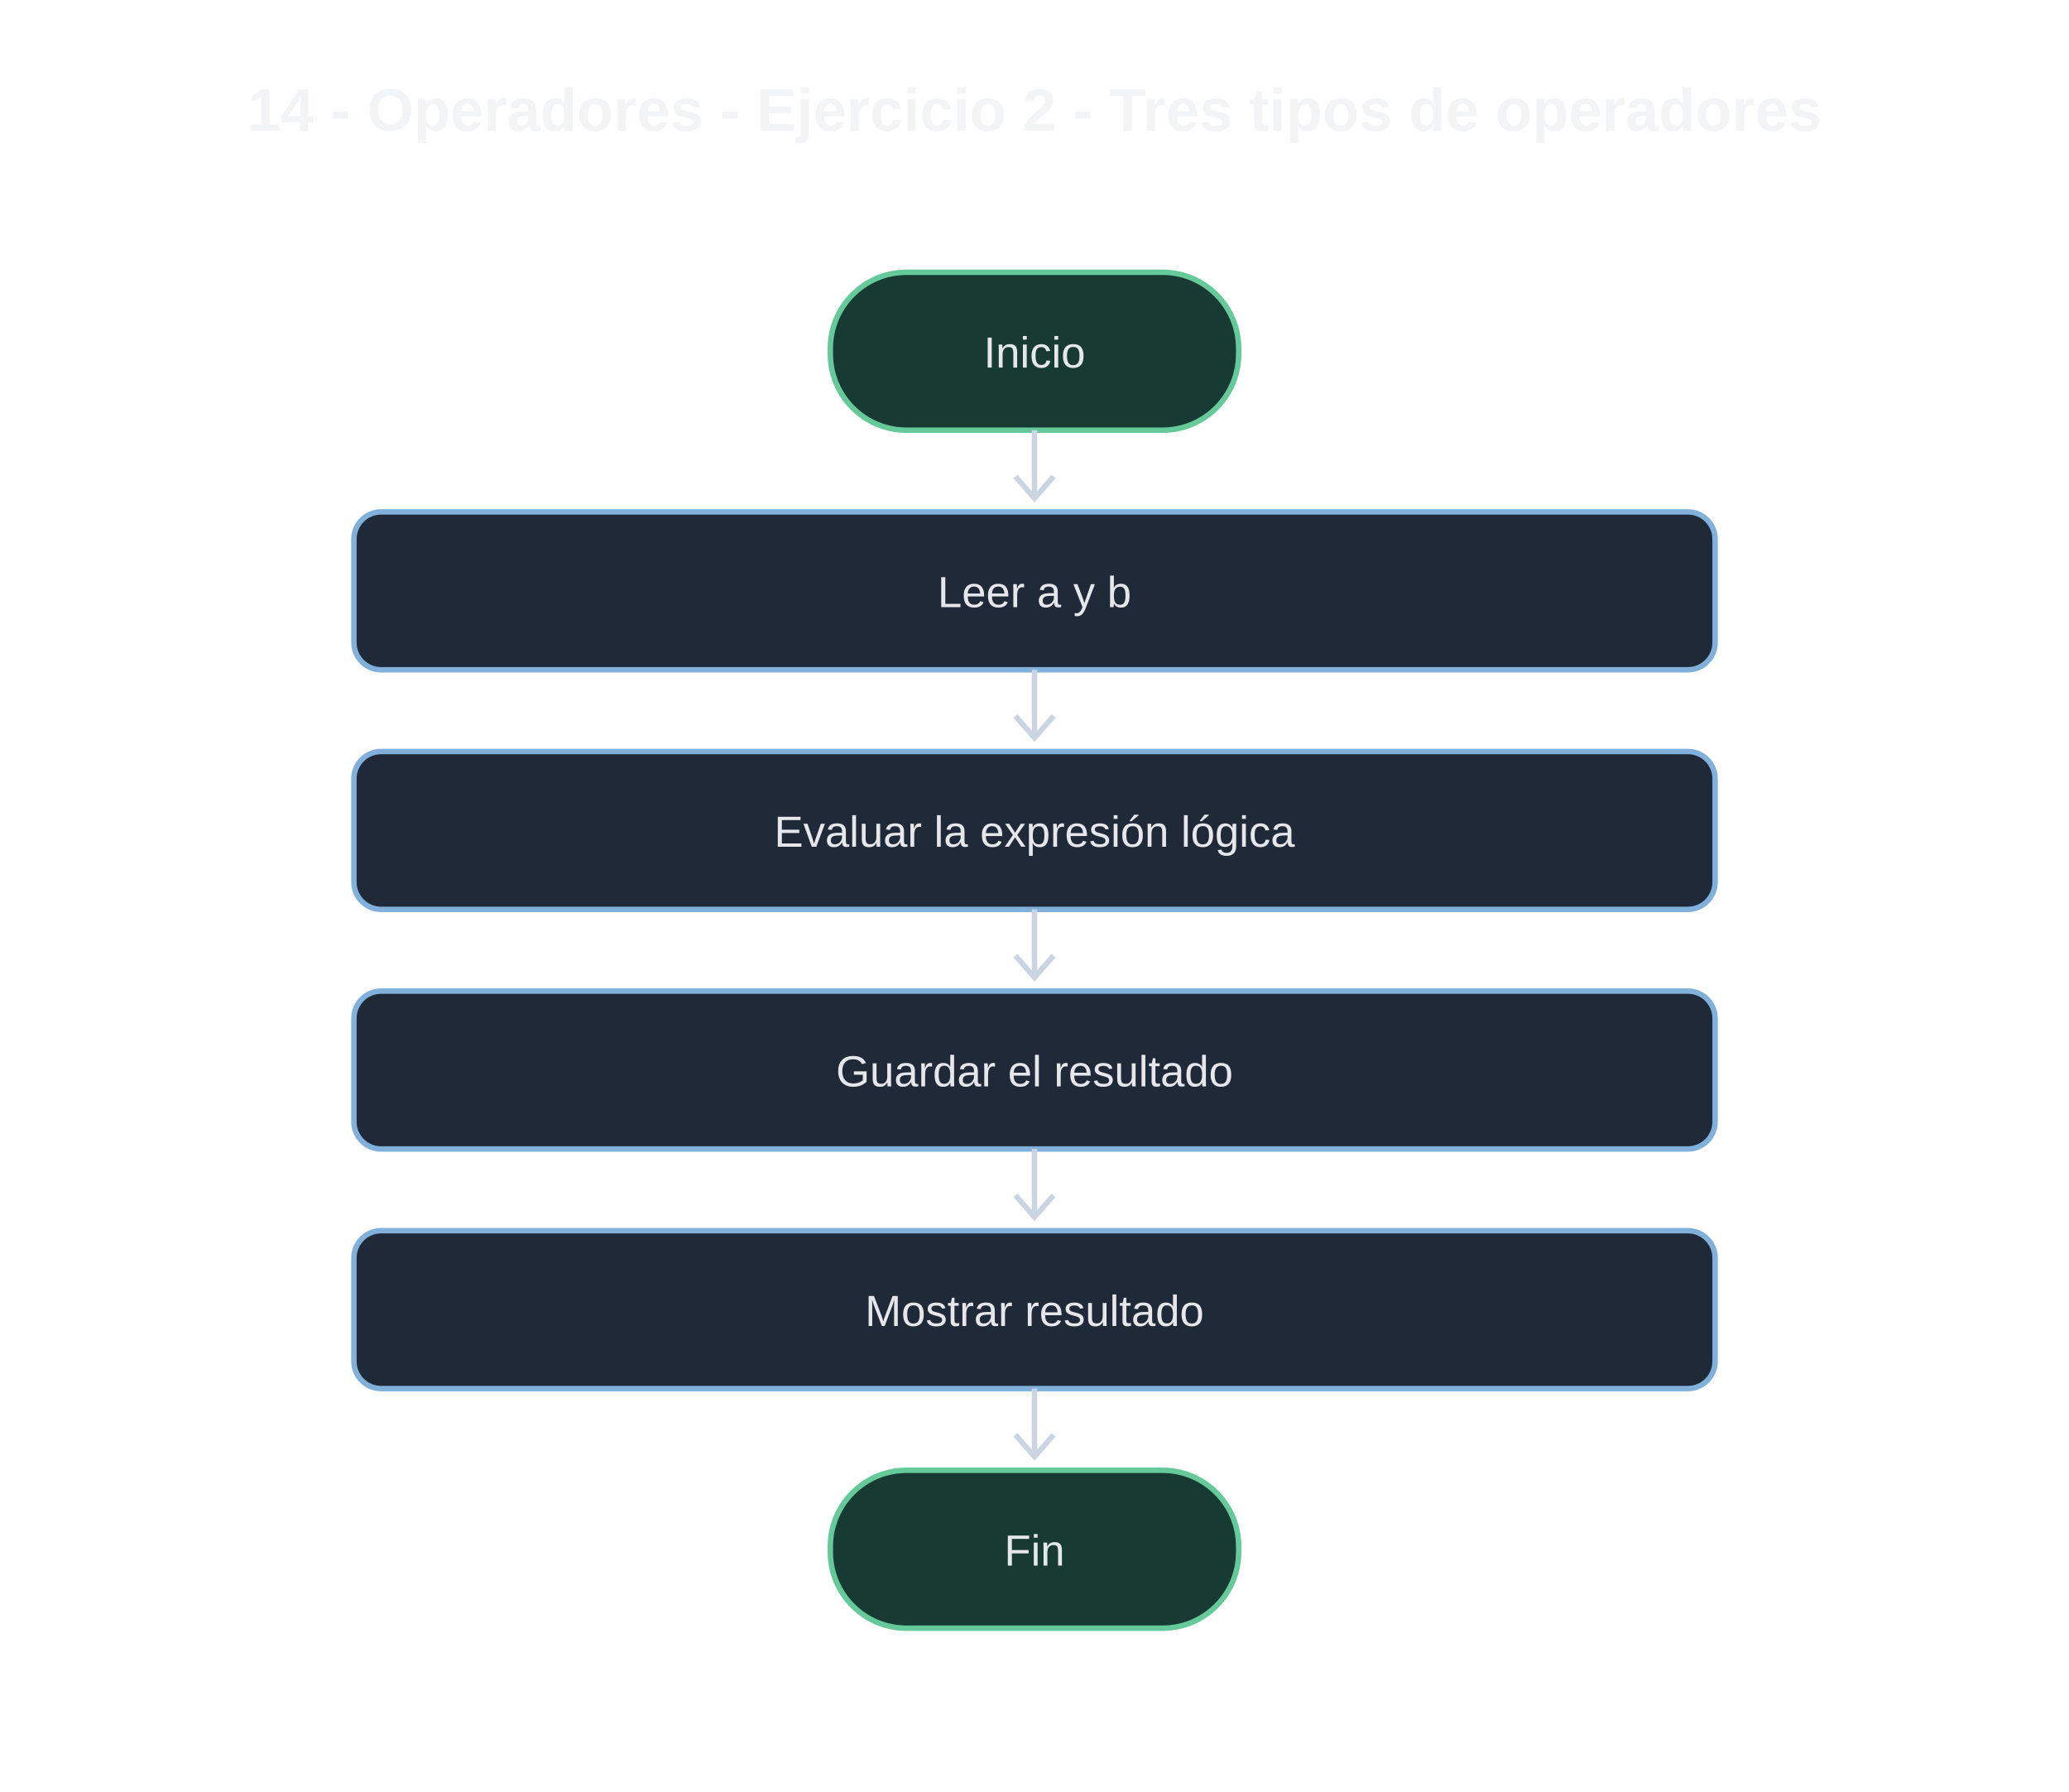
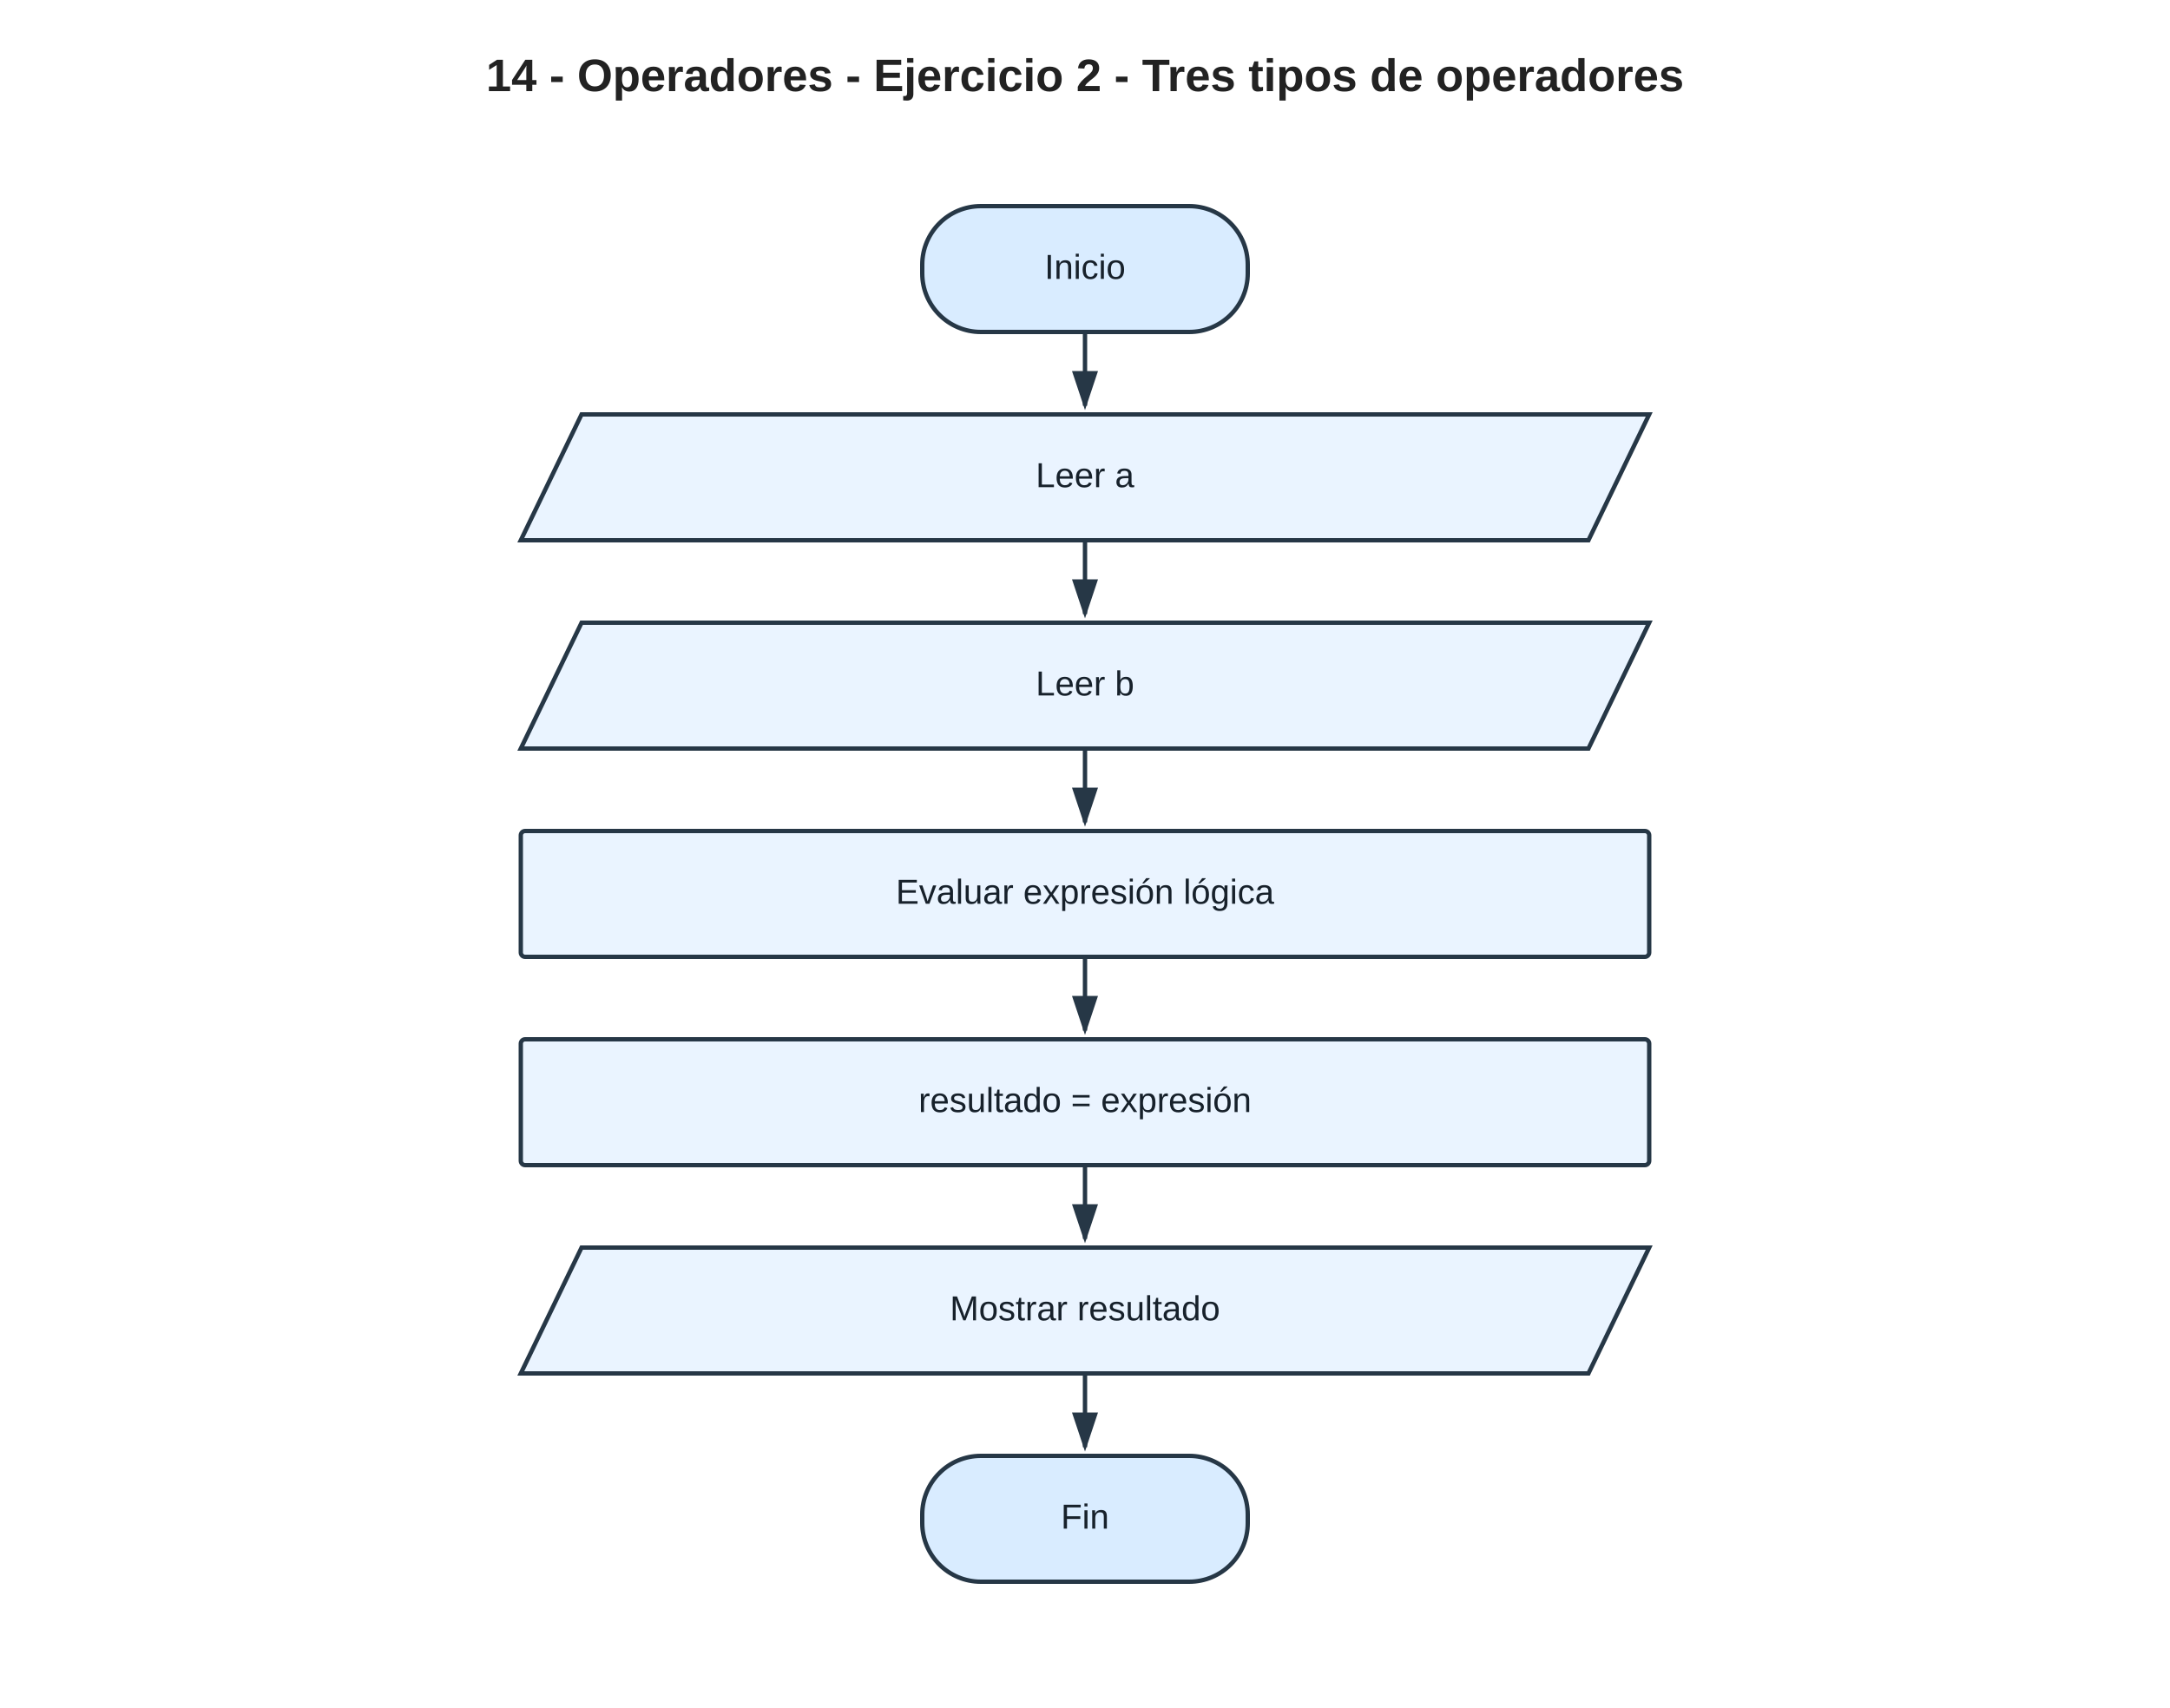
- <svg xmlns="http://www.w3.org/2000/svg" viewBox="0 0 760 658" role="img" aria-label="14 - Operadores - Ejercicio 2 - Tres tipos de operadores">
+ <svg xmlns="http://www.w3.org/2000/svg" viewBox="0 0 1000 787" role="img" aria-label="14 - Operadores - Ejercicio 2 - Tres tipos de operadores">
  <defs>
-     <style>svg{background:#0a0c10}.title{font: bold 22px Arial;fill:#f3f4f6}.label{font:16px Arial;fill:#e5e7eb}.process{fill:#1f2937;stroke:#81b1db;stroke-width:2}.terminal{fill:#173b32;stroke:#65c99a;stroke-width:2}.arrow{stroke:#cbd5e1;stroke-width:2;fill:none}.arrowhead{stroke:#cbd5e1;stroke-width:2;fill:none}</style>
+     <style>
+ svg{background:#fff;font-family:Arial,Helvetica,sans-serif}
+ .title{font-size:21px;font-weight:700;fill:#222}
+ .symbol{fill:#eaf4ff;stroke:#263746;stroke-width:2}
+ .terminal{fill:#d9ecff;stroke:#263746;stroke-width:2}
+ .decision{fill:#fff2cc;stroke:#263746;stroke-width:2}
+ .label{font-size:16px;fill:#17212b;text-anchor:middle;dominant-baseline:middle}
+ .small{font-size:14px;fill:#17212b;text-anchor:middle}
+ .edge{font-size:14px;font-weight:700;fill:#222}
+ .path{fill:none;stroke:#263746;stroke-width:2;marker-end:url(#arrow)}
+ </style>
+     <marker id="arrow" markerWidth="10" markerHeight="10" refX="8" refY="3" orient="auto">
+       <path d="M0,0 L0,6 L9,3 z" fill="#263746" />
+     </marker>
  </defs>
-   <text x="380" y="48" text-anchor="middle" class="title">14 - Operadores - Ejercicio 2 - Tres tipos de operadores</text>
-   <rect x="305" y="100" width="150" height="58" rx="28" class="terminal" />
-   <text x="380" y="135" text-anchor="middle" class="label">Inicio</text>
-   <path d="M380 158 V183" class="arrow" />
-   <path d="M373 175 L380 183 L387 175" class="arrowhead" />
-   <rect x="130" y="188" width="500" height="58" rx="10" class="process" />
-   <text x="380" y="223" text-anchor="middle" class="label">Leer a y b</text>
-   <path d="M380 246 V271" class="arrow" />
-   <path d="M373 263 L380 271 L387 263" class="arrowhead" />
-   <rect x="130" y="276" width="500" height="58" rx="10" class="process" />
-   <text x="380" y="311" text-anchor="middle" class="label">Evaluar la expresión lógica</text>
-   <path d="M380 334 V359" class="arrow" />
-   <path d="M373 351 L380 359 L387 351" class="arrowhead" />
-   <rect x="130" y="364" width="500" height="58" rx="10" class="process" />
-   <text x="380" y="399" text-anchor="middle" class="label">Guardar el resultado</text>
-   <path d="M380 422 V447" class="arrow" />
-   <path d="M373 439 L380 447 L387 439" class="arrowhead" />
-   <rect x="130" y="452" width="500" height="58" rx="10" class="process" />
-   <text x="380" y="487" text-anchor="middle" class="label">Mostrar resultado</text>
-   <path d="M380 510 V535" class="arrow" />
-   <path d="M373 527 L380 535 L387 527" class="arrowhead" />
-   <rect x="305" y="540" width="150" height="58" rx="28" class="terminal" />
-   <text x="380" y="575" text-anchor="middle" class="label">Fin</text>
+   <text class="title" x="500" y="42" text-anchor="middle">14 - Operadores - Ejercicio 2 - Tres tipos de operadores</text>
+   <rect class="terminal" x="425" y="95" width="150" height="58" rx="27" />
+   <text class="label" x="500" y="124">Inicio</text>
+   <path class="path" d="M500 153 V187" />
+   <polygon class="symbol" points="268,191 760,191 732,249 240,249" />
+   <text class="label" x="500" y="220">Leer a</text>
+   <path class="path" d="M500 249 V283" />
+   <polygon class="symbol" points="268,287 760,287 732,345 240,345" />
+   <text class="label" x="500" y="316">Leer b</text>
+   <path class="path" d="M500 345 V379" />
+   <rect class="symbol" x="240" y="383" width="520" height="58" rx="2" />
+   <text class="label" x="500" y="412">Evaluar expresión lógica</text>
+   <path class="path" d="M500 441 V475" />
+   <rect class="symbol" x="240" y="479" width="520" height="58" rx="2" />
+   <text class="label" x="500" y="508">resultado = expresión</text>
+   <path class="path" d="M500 537 V571" />
+   <polygon class="symbol" points="268,575 760,575 732,633 240,633" />
+   <text class="label" x="500" y="604">Mostrar resultado</text>
+   <path class="path" d="M500 633 V667" />
+   <rect class="terminal" x="425" y="671" width="150" height="58" rx="27" />
+   <text class="label" x="500" y="700">Fin</text>
</svg>
